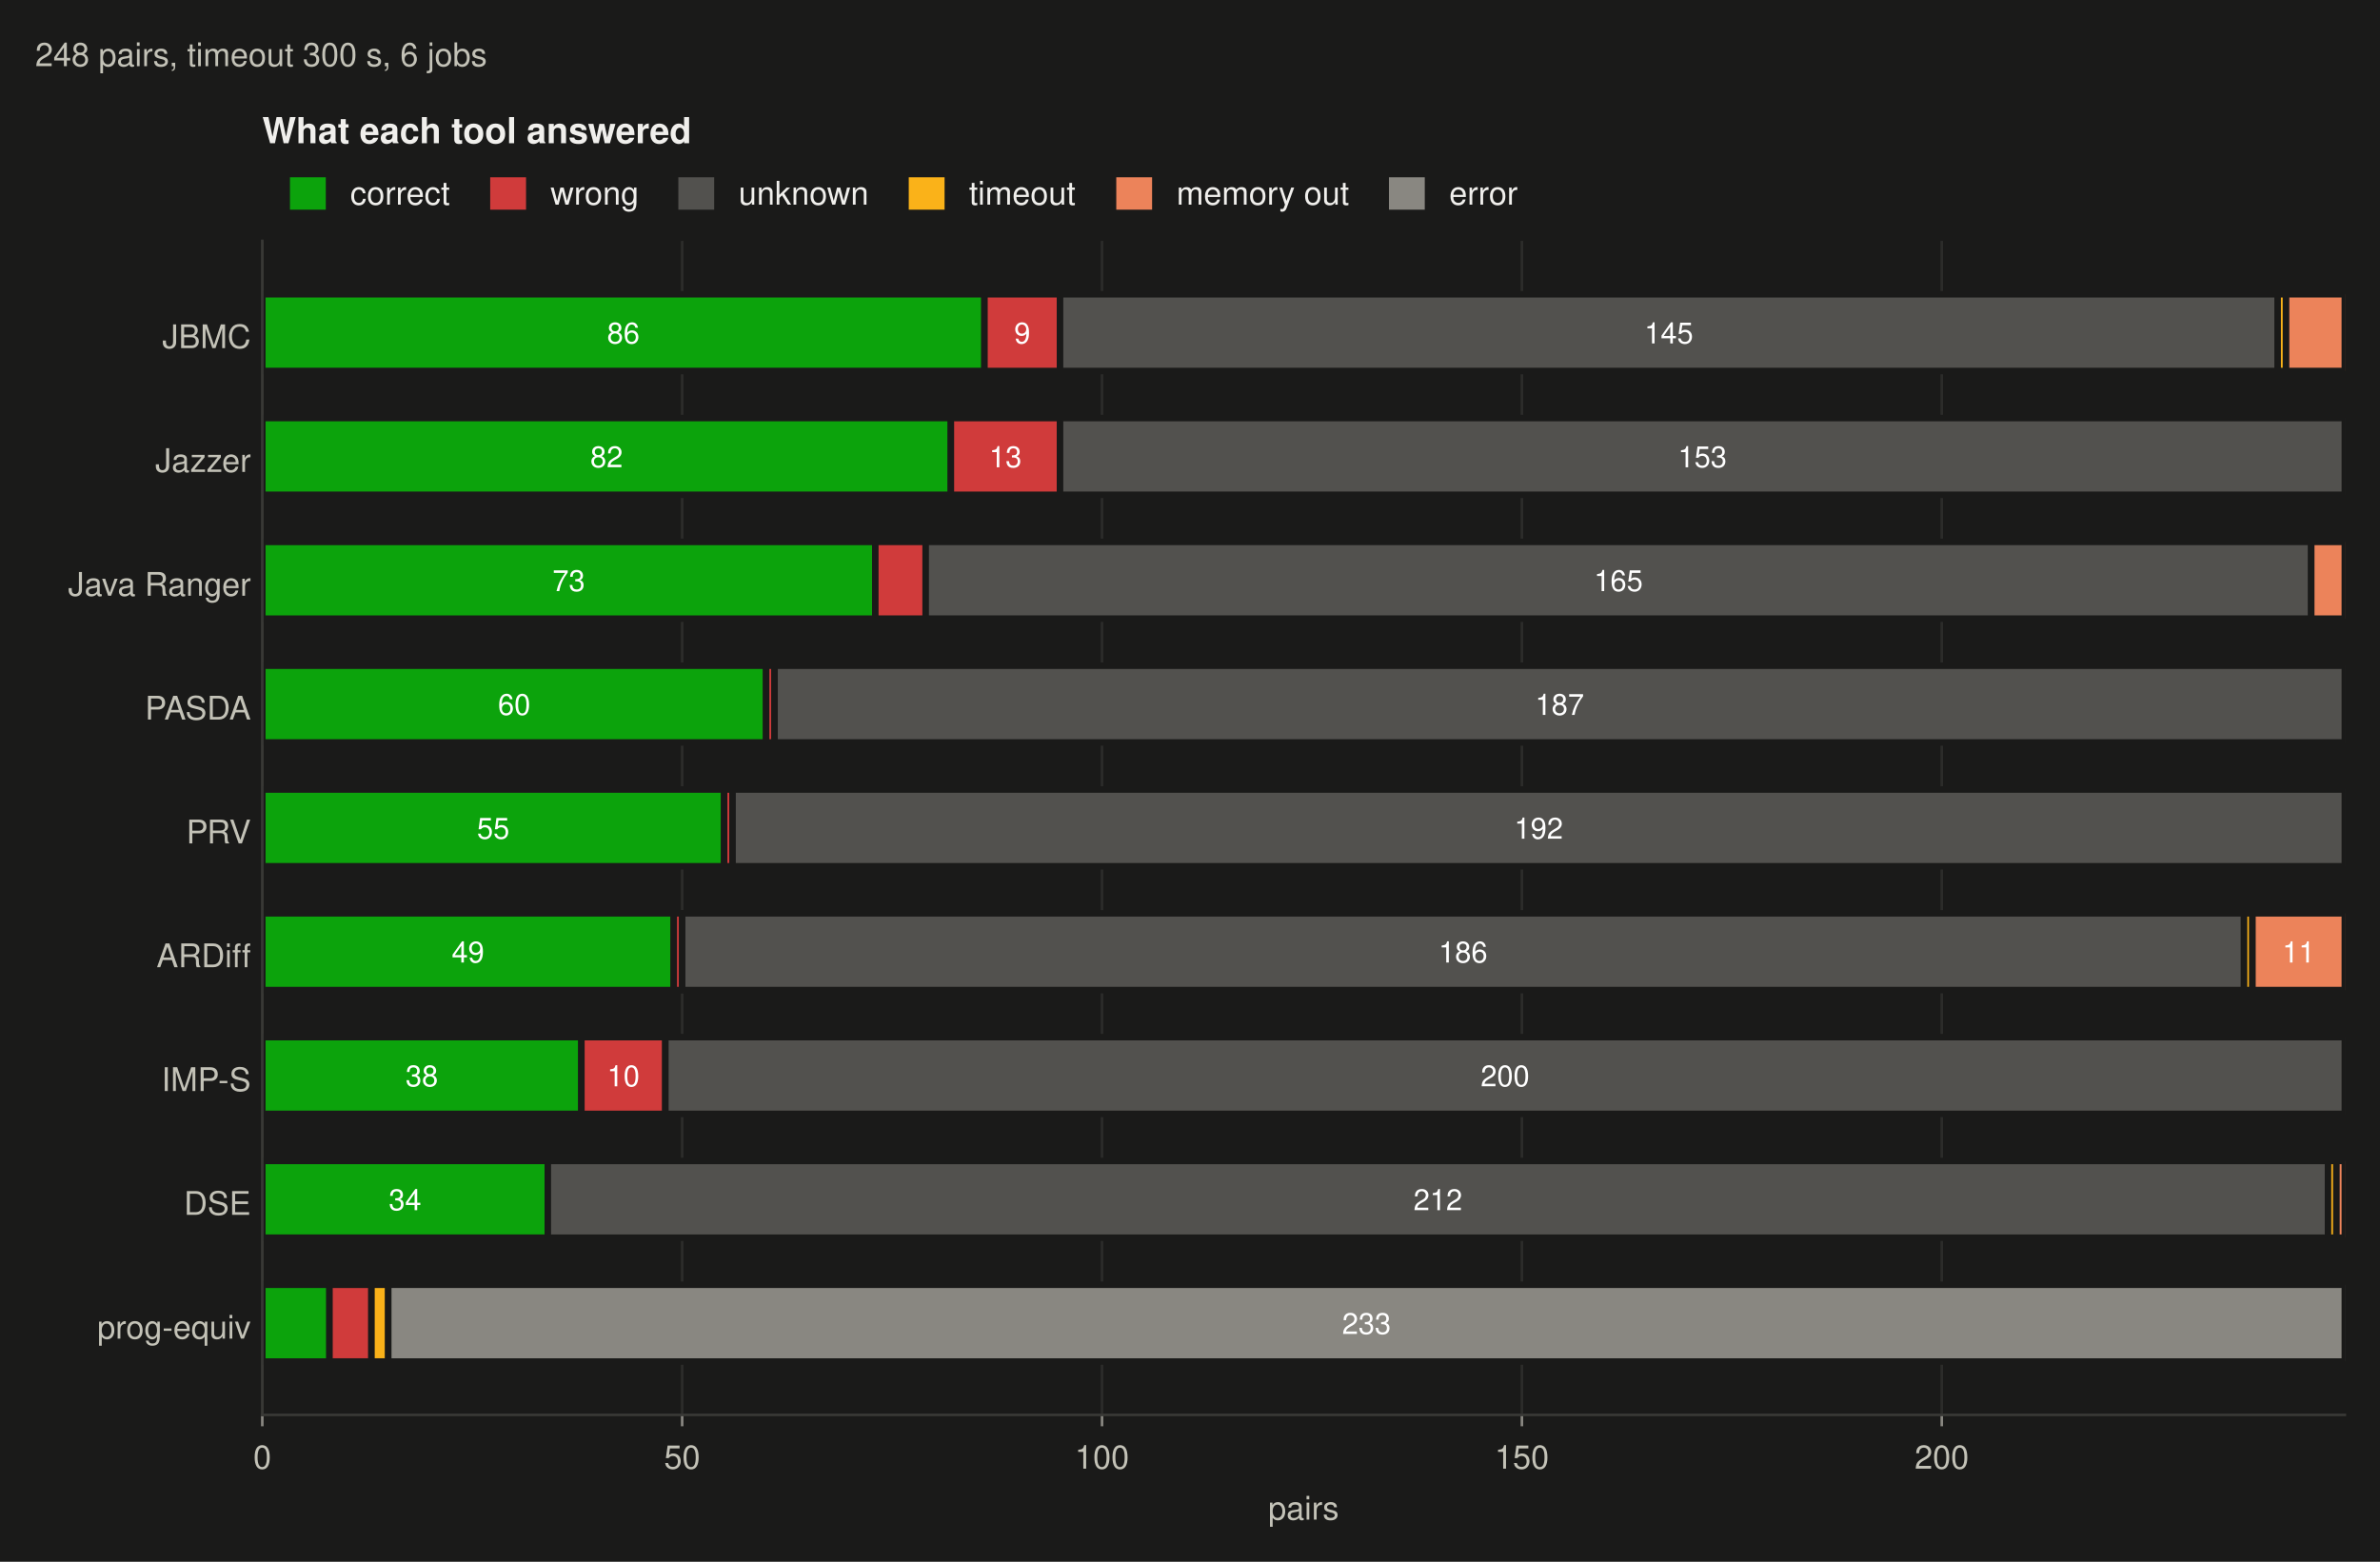
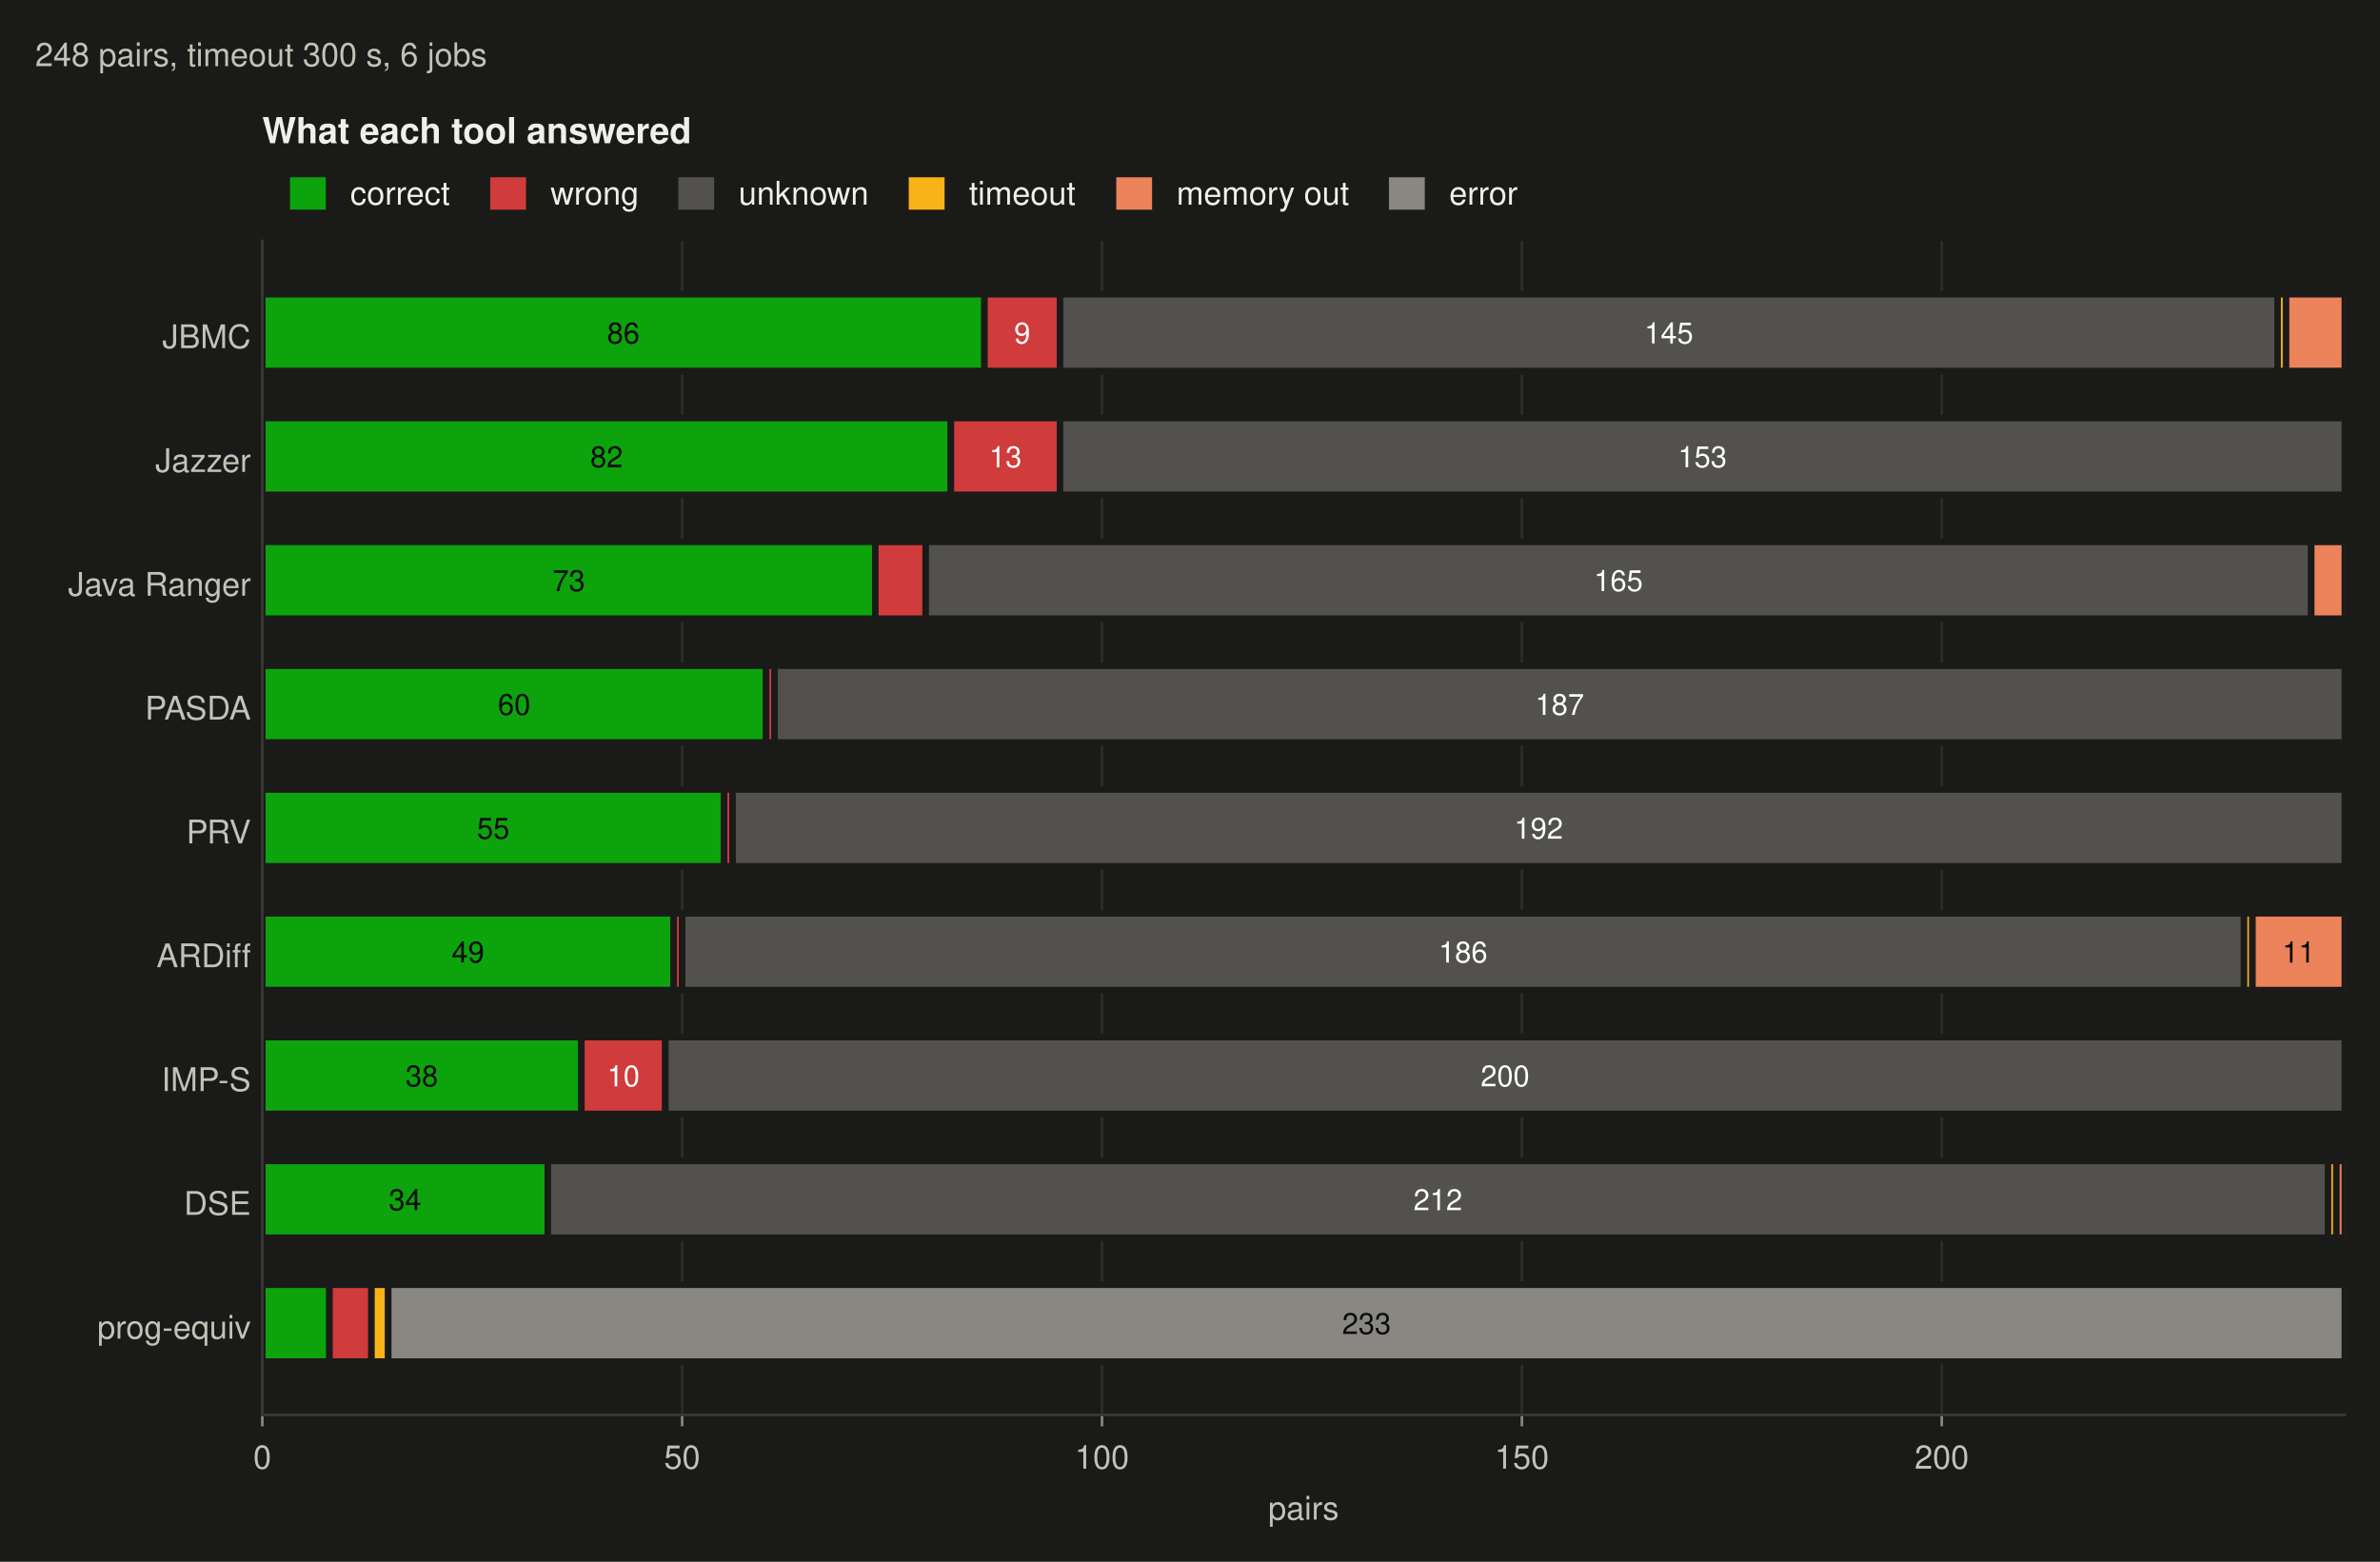
<svg xmlns="http://www.w3.org/2000/svg" xmlns:xlink="http://www.w3.org/1999/xlink" width="730.8pt" height="479.62pt" viewBox="0 0 730.8 479.62" version="1.1">
  <defs>
    <style type="text/css">*{stroke-linejoin: round; stroke-linecap: butt}</style>
  </defs>
  <g id="figure_1">
    <g id="patch_1">
      <path d="M 0 479.62  L 730.8 479.62  L 730.8 0  L 0 0  z " style="fill: #1a1a19" />
    </g>
    <g id="axes_1">
      <g id="patch_2">
        <path d="M 80.54 434.52  L 720 434.52  L 720 73.975  L 80.54 73.975  z " style="fill: #1a1a19" />
      </g>
      <g id="matplotlib.axis_1">
        <g id="xtick_1">
          <g id="line2d_1">
-             <path d="M 80.54 434.52  L 80.54 73.975  " clip-path="url(#p228599ec32)" style="fill: none; stroke: #2c2c2a; stroke-width: 0.8; stroke-linecap: square" />
+             <path d="M 80.54 434.52  L 80.54 73.975  " clip-path="url(#p12fac4b65a)" style="fill: none; stroke: #2c2c2a; stroke-width: 0.8; stroke-linecap: square" />
          </g>
          <g id="line2d_2">
            <defs>
-               <path id="m222c04e8e9" d="M 0 0  L 0 3.5  " style="stroke: #898781; stroke-width: 0.8" />
+               <path id="m2edd30a00a" d="M 0 0  L 0 3.5  " style="stroke: #898781; stroke-width: 0.8" />
            </defs>
            <g>
-               <use xlink:href="#m222c04e8e9" x="80.54" y="434.52" style="fill: #898781; stroke: #898781; stroke-width: 0.8" />
+               <use xlink:href="#m2edd30a00a" x="80.54" y="434.52" style="fill: #898781; stroke: #898781; stroke-width: 0.8" />
            </g>
          </g>
          <g id="text_1">
            <text style="font-size: 10px; font-family: 'Helvetica Neue', 'Helvetica', 'Arial', 'DejaVu Sans'; text-anchor: middle; fill: #c3c2b7" x="80.54" y="451.04" transform="rotate(-0 80.54 451.04)">0</text>
          </g>
        </g>
        <g id="xtick_2">
          <g id="line2d_3">
-             <path d="M 209.463 434.52  L 209.463 73.975  " clip-path="url(#p228599ec32)" style="fill: none; stroke: #2c2c2a; stroke-width: 0.8; stroke-linecap: square" />
+             <path d="M 209.463 434.52  L 209.463 73.975  " clip-path="url(#p12fac4b65a)" style="fill: none; stroke: #2c2c2a; stroke-width: 0.8; stroke-linecap: square" />
          </g>
          <g id="line2d_4">
            <g>
-               <use xlink:href="#m222c04e8e9" x="209.463" y="434.52" style="fill: #898781; stroke: #898781; stroke-width: 0.8" />
+               <use xlink:href="#m2edd30a00a" x="209.463" y="434.52" style="fill: #898781; stroke: #898781; stroke-width: 0.8" />
            </g>
          </g>
          <g id="text_2">
            <text style="font-size: 10px; font-family: 'Helvetica Neue', 'Helvetica', 'Arial', 'DejaVu Sans'; text-anchor: middle; fill: #c3c2b7" x="209.463" y="451.04" transform="rotate(-0 209.4634 451.04)">50</text>
          </g>
        </g>
        <g id="xtick_3">
          <g id="line2d_5">
-             <path d="M 338.387 434.52  L 338.387 73.975  " clip-path="url(#p228599ec32)" style="fill: none; stroke: #2c2c2a; stroke-width: 0.8; stroke-linecap: square" />
+             <path d="M 338.387 434.52  L 338.387 73.975  " clip-path="url(#p12fac4b65a)" style="fill: none; stroke: #2c2c2a; stroke-width: 0.8; stroke-linecap: square" />
          </g>
          <g id="line2d_6">
            <g>
-               <use xlink:href="#m222c04e8e9" x="338.387" y="434.52" style="fill: #898781; stroke: #898781; stroke-width: 0.8" />
+               <use xlink:href="#m2edd30a00a" x="338.387" y="434.52" style="fill: #898781; stroke: #898781; stroke-width: 0.8" />
            </g>
          </g>
          <g id="text_3">
            <text style="font-size: 10px; font-family: 'Helvetica Neue', 'Helvetica', 'Arial', 'DejaVu Sans'; text-anchor: middle; fill: #c3c2b7" x="338.387" y="451.04" transform="rotate(-0 338.3868 451.04)">100</text>
          </g>
        </g>
        <g id="xtick_4">
          <g id="line2d_7">
-             <path d="M 467.31 434.52  L 467.31 73.975  " clip-path="url(#p228599ec32)" style="fill: none; stroke: #2c2c2a; stroke-width: 0.8; stroke-linecap: square" />
+             <path d="M 467.31 434.52  L 467.31 73.975  " clip-path="url(#p12fac4b65a)" style="fill: none; stroke: #2c2c2a; stroke-width: 0.8; stroke-linecap: square" />
          </g>
          <g id="line2d_8">
            <g>
-               <use xlink:href="#m222c04e8e9" x="467.31" y="434.52" style="fill: #898781; stroke: #898781; stroke-width: 0.8" />
+               <use xlink:href="#m2edd30a00a" x="467.31" y="434.52" style="fill: #898781; stroke: #898781; stroke-width: 0.8" />
            </g>
          </g>
          <g id="text_4">
            <text style="font-size: 10px; font-family: 'Helvetica Neue', 'Helvetica', 'Arial', 'DejaVu Sans'; text-anchor: middle; fill: #c3c2b7" x="467.31" y="451.04" transform="rotate(-0 467.3102 451.04)">150</text>
          </g>
        </g>
        <g id="xtick_5">
          <g id="line2d_9">
-             <path d="M 596.234 434.52  L 596.234 73.975  " clip-path="url(#p228599ec32)" style="fill: none; stroke: #2c2c2a; stroke-width: 0.8; stroke-linecap: square" />
+             <path d="M 596.234 434.52  L 596.234 73.975  " clip-path="url(#p12fac4b65a)" style="fill: none; stroke: #2c2c2a; stroke-width: 0.8; stroke-linecap: square" />
          </g>
          <g id="line2d_10">
            <g>
-               <use xlink:href="#m222c04e8e9" x="596.234" y="434.52" style="fill: #898781; stroke: #898781; stroke-width: 0.8" />
+               <use xlink:href="#m2edd30a00a" x="596.234" y="434.52" style="fill: #898781; stroke: #898781; stroke-width: 0.8" />
            </g>
          </g>
          <g id="text_5">
            <text style="font-size: 10px; font-family: 'Helvetica Neue', 'Helvetica', 'Arial', 'DejaVu Sans'; text-anchor: middle; fill: #c3c2b7" x="596.234" y="451.04" transform="rotate(-0 596.2335 451.04)">200</text>
          </g>
        </g>
        <g id="text_6">
          <text style="font-size: 10px; font-family: 'Helvetica Neue', 'Helvetica', 'Arial', 'DejaVu Sans'; text-anchor: middle; fill: #c3c2b7" x="400.27" y="466.69" transform="rotate(-0 400.27 466.69)">pairs</text>
        </g>
      </g>
      <g id="matplotlib.axis_2">
        <g id="ytick_1">
          <g id="line2d_11" />
          <g id="text_7">
            <text style="font-size: 10px; font-family: 'Helvetica Neue', 'Helvetica', 'Arial', 'DejaVu Sans'; text-anchor: end; fill: #c3c2b7" x="77.04" y="411.104" transform="rotate(-0 77.04 411.1041)">prog-equiv</text>
          </g>
        </g>
        <g id="ytick_2">
          <g id="line2d_12" />
          <g id="text_8">
            <text style="font-size: 10px; font-family: 'Helvetica Neue', 'Helvetica', 'Arial', 'DejaVu Sans'; text-anchor: end; fill: #c3c2b7" x="77.04" y="373.08" transform="rotate(-0 77.04 373.08)">DSE</text>
          </g>
        </g>
        <g id="ytick_3">
          <g id="line2d_13" />
          <g id="text_9">
            <text style="font-size: 10px; font-family: 'Helvetica Neue', 'Helvetica', 'Arial', 'DejaVu Sans'; text-anchor: end; fill: #c3c2b7" x="77.04" y="335.056" transform="rotate(-0 77.04 335.0558)">IMP-S</text>
          </g>
        </g>
        <g id="ytick_4">
          <g id="line2d_14" />
          <g id="text_10">
            <text style="font-size: 10px; font-family: 'Helvetica Neue', 'Helvetica', 'Arial', 'DejaVu Sans'; text-anchor: end; fill: #c3c2b7" x="77.04" y="297.032" transform="rotate(-0 77.04 297.0317)">ARDiff</text>
          </g>
        </g>
        <g id="ytick_5">
          <g id="line2d_15" />
          <g id="text_11">
            <text style="font-size: 10px; font-family: 'Helvetica Neue', 'Helvetica', 'Arial', 'DejaVu Sans'; text-anchor: end; fill: #c3c2b7" x="77.04" y="259.007" transform="rotate(-0 77.04 259.0075)">PRV</text>
          </g>
        </g>
        <g id="ytick_6">
          <g id="line2d_16" />
          <g id="text_12">
            <text style="font-size: 10px; font-family: 'Helvetica Neue', 'Helvetica', 'Arial', 'DejaVu Sans'; text-anchor: end; fill: #c3c2b7" x="77.04" y="220.983" transform="rotate(-0 77.04 220.9833)">PASDA</text>
          </g>
        </g>
        <g id="ytick_7">
          <g id="line2d_17" />
          <g id="text_13">
            <text style="font-size: 10px; font-family: 'Helvetica Neue', 'Helvetica', 'Arial', 'DejaVu Sans'; text-anchor: end; fill: #c3c2b7" x="77.04" y="182.959" transform="rotate(-0 77.04 182.9592)">Java Ranger</text>
          </g>
        </g>
        <g id="ytick_8">
          <g id="line2d_18" />
          <g id="text_14">
            <text style="font-size: 10px; font-family: 'Helvetica Neue', 'Helvetica', 'Arial', 'DejaVu Sans'; text-anchor: end; fill: #c3c2b7" x="77.04" y="144.935" transform="rotate(-0 77.04 144.935)">Jazzer</text>
          </g>
        </g>
        <g id="ytick_9">
          <g id="line2d_19" />
          <g id="text_15">
            <text style="font-size: 10px; font-family: 'Helvetica Neue', 'Helvetica', 'Arial', 'DejaVu Sans'; text-anchor: end; fill: #c3c2b7" x="77.04" y="106.911" transform="rotate(-0 77.04 106.9109)">JBMC</text>
          </g>
        </g>
      </g>
      <g id="patch_3">
-         <path d="M 80.54 418.132  L 101.168 418.132  L 101.168 394.557  L 80.54 394.557  z " clip-path="url(#p228599ec32)" style="fill: #0ca30c; stroke: #1a1a19; stroke-width: 2; stroke-linejoin: miter" />
+         <path d="M 80.54 418.132  L 101.168 418.132  L 101.168 394.557  L 80.54 394.557  z " clip-path="url(#p12fac4b65a)" style="fill: #0ca30c; stroke: #1a1a19; stroke-width: 2; stroke-linejoin: miter" />
      </g>
      <g id="patch_4">
-         <path d="M 101.168 418.132  L 114.06 418.132  L 114.06 394.557  L 101.168 394.557  z " clip-path="url(#p228599ec32)" style="fill: #d03b3b; stroke: #1a1a19; stroke-width: 2; stroke-linejoin: miter" />
+         <path d="M 101.168 418.132  L 114.06 418.132  L 114.06 394.557  L 101.168 394.557  z " clip-path="url(#p12fac4b65a)" style="fill: #d03b3b; stroke: #1a1a19; stroke-width: 2; stroke-linejoin: miter" />
      </g>
      <g id="patch_5">
-         <path d="M 114.06 418.132  L 119.217 418.132  L 119.217 394.557  L 114.06 394.557  z " clip-path="url(#p228599ec32)" style="fill: #fab219; stroke: #1a1a19; stroke-width: 2; stroke-linejoin: miter" />
+         <path d="M 114.06 418.132  L 119.217 418.132  L 119.217 394.557  L 114.06 394.557  z " clip-path="url(#p12fac4b65a)" style="fill: #fab219; stroke: #1a1a19; stroke-width: 2; stroke-linejoin: miter" />
      </g>
      <g id="patch_6">
-         <path d="M 119.217 418.132  L 720 418.132  L 720 394.557  L 119.217 394.557  z " clip-path="url(#p228599ec32)" style="fill: #898781; stroke: #1a1a19; stroke-width: 2; stroke-linejoin: miter" />
+         <path d="M 119.217 418.132  L 720 418.132  L 720 394.557  L 119.217 394.557  z " clip-path="url(#p12fac4b65a)" style="fill: #898781; stroke: #1a1a19; stroke-width: 2; stroke-linejoin: miter" />
      </g>
      <g id="patch_7">
-         <path d="M 80.54 380.107  L 168.208 380.107  L 168.208 356.532  L 80.54 356.532  z " clip-path="url(#p228599ec32)" style="fill: #0ca30c; stroke: #1a1a19; stroke-width: 2; stroke-linejoin: miter" />
+         <path d="M 80.54 380.107  L 168.208 380.107  L 168.208 356.532  L 80.54 356.532  z " clip-path="url(#p12fac4b65a)" style="fill: #0ca30c; stroke: #1a1a19; stroke-width: 2; stroke-linejoin: miter" />
      </g>
      <g id="patch_8">
-         <path d="M 168.208 380.107  L 714.843 380.107  L 714.843 356.532  L 168.208 356.532  z " clip-path="url(#p228599ec32)" style="fill: #52514e; stroke: #1a1a19; stroke-width: 2; stroke-linejoin: miter" />
+         <path d="M 168.208 380.107  L 714.843 380.107  L 714.843 356.532  L 168.208 356.532  z " clip-path="url(#p12fac4b65a)" style="fill: #52514e; stroke: #1a1a19; stroke-width: 2; stroke-linejoin: miter" />
      </g>
      <g id="patch_9">
-         <path d="M 714.843 380.107  L 717.422 380.107  L 717.422 356.532  L 714.843 356.532  z " clip-path="url(#p228599ec32)" style="fill: #fab219; stroke: #1a1a19; stroke-width: 2; stroke-linejoin: miter" />
+         <path d="M 714.843 380.107  L 717.422 380.107  L 717.422 356.532  L 714.843 356.532  z " clip-path="url(#p12fac4b65a)" style="fill: #fab219; stroke: #1a1a19; stroke-width: 2; stroke-linejoin: miter" />
      </g>
      <g id="patch_10">
-         <path d="M 717.422 380.107  L 720 380.107  L 720 356.532  L 717.422 356.532  z " clip-path="url(#p228599ec32)" style="fill: #ec835a; stroke: #1a1a19; stroke-width: 2; stroke-linejoin: miter" />
+         <path d="M 717.422 380.107  L 720 380.107  L 720 356.532  L 717.422 356.532  z " clip-path="url(#p12fac4b65a)" style="fill: #ec835a; stroke: #1a1a19; stroke-width: 2; stroke-linejoin: miter" />
      </g>
      <g id="patch_11">
-         <path d="M 80.54 342.083  L 178.522 342.083  L 178.522 318.508  L 80.54 318.508  z " clip-path="url(#p228599ec32)" style="fill: #0ca30c; stroke: #1a1a19; stroke-width: 2; stroke-linejoin: miter" />
+         <path d="M 80.54 342.083  L 178.522 342.083  L 178.522 318.508  L 80.54 318.508  z " clip-path="url(#p12fac4b65a)" style="fill: #0ca30c; stroke: #1a1a19; stroke-width: 2; stroke-linejoin: miter" />
      </g>
      <g id="patch_12">
-         <path d="M 178.522 342.083  L 204.306 342.083  L 204.306 318.508  L 178.522 318.508  z " clip-path="url(#p228599ec32)" style="fill: #d03b3b; stroke: #1a1a19; stroke-width: 2; stroke-linejoin: miter" />
+         <path d="M 178.522 342.083  L 204.306 342.083  L 204.306 318.508  L 178.522 318.508  z " clip-path="url(#p12fac4b65a)" style="fill: #d03b3b; stroke: #1a1a19; stroke-width: 2; stroke-linejoin: miter" />
      </g>
      <g id="patch_13">
-         <path d="M 204.306 342.083  L 720 342.083  L 720 318.508  L 204.306 318.508  z " clip-path="url(#p228599ec32)" style="fill: #52514e; stroke: #1a1a19; stroke-width: 2; stroke-linejoin: miter" />
+         <path d="M 204.306 342.083  L 720 342.083  L 720 318.508  L 204.306 318.508  z " clip-path="url(#p12fac4b65a)" style="fill: #52514e; stroke: #1a1a19; stroke-width: 2; stroke-linejoin: miter" />
      </g>
      <g id="patch_14">
-         <path d="M 80.54 304.059  L 206.885 304.059  L 206.885 280.484  L 80.54 280.484  z " clip-path="url(#p228599ec32)" style="fill: #0ca30c; stroke: #1a1a19; stroke-width: 2; stroke-linejoin: miter" />
+         <path d="M 80.54 304.059  L 206.885 304.059  L 206.885 280.484  L 80.54 280.484  z " clip-path="url(#p12fac4b65a)" style="fill: #0ca30c; stroke: #1a1a19; stroke-width: 2; stroke-linejoin: miter" />
      </g>
      <g id="patch_15">
-         <path d="M 206.885 304.059  L 209.463 304.059  L 209.463 280.484  L 206.885 280.484  z " clip-path="url(#p228599ec32)" style="fill: #d03b3b; stroke: #1a1a19; stroke-width: 2; stroke-linejoin: miter" />
+         <path d="M 206.885 304.059  L 209.463 304.059  L 209.463 280.484  L 206.885 280.484  z " clip-path="url(#p12fac4b65a)" style="fill: #d03b3b; stroke: #1a1a19; stroke-width: 2; stroke-linejoin: miter" />
      </g>
      <g id="patch_16">
-         <path d="M 209.463 304.059  L 689.058 304.059  L 689.058 280.484  L 209.463 280.484  z " clip-path="url(#p228599ec32)" style="fill: #52514e; stroke: #1a1a19; stroke-width: 2; stroke-linejoin: miter" />
+         <path d="M 209.463 304.059  L 689.058 304.059  L 689.058 280.484  L 209.463 280.484  z " clip-path="url(#p12fac4b65a)" style="fill: #52514e; stroke: #1a1a19; stroke-width: 2; stroke-linejoin: miter" />
      </g>
      <g id="patch_17">
-         <path d="M 689.058 304.059  L 691.637 304.059  L 691.637 280.484  L 689.058 280.484  z " clip-path="url(#p228599ec32)" style="fill: #fab219; stroke: #1a1a19; stroke-width: 2; stroke-linejoin: miter" />
+         <path d="M 689.058 304.059  L 691.637 304.059  L 691.637 280.484  L 689.058 280.484  z " clip-path="url(#p12fac4b65a)" style="fill: #fab219; stroke: #1a1a19; stroke-width: 2; stroke-linejoin: miter" />
      </g>
      <g id="patch_18">
-         <path d="M 691.637 304.059  L 720 304.059  L 720 280.484  L 691.637 280.484  z " clip-path="url(#p228599ec32)" style="fill: #ec835a; stroke: #1a1a19; stroke-width: 2; stroke-linejoin: miter" />
+         <path d="M 691.637 304.059  L 720 304.059  L 720 280.484  L 691.637 280.484  z " clip-path="url(#p12fac4b65a)" style="fill: #ec835a; stroke: #1a1a19; stroke-width: 2; stroke-linejoin: miter" />
      </g>
      <g id="patch_19">
-         <path d="M 80.54 266.035  L 222.356 266.035  L 222.356 242.46  L 80.54 242.46  z " clip-path="url(#p228599ec32)" style="fill: #0ca30c; stroke: #1a1a19; stroke-width: 2; stroke-linejoin: miter" />
+         <path d="M 80.54 266.035  L 222.356 266.035  L 222.356 242.46  L 80.54 242.46  z " clip-path="url(#p12fac4b65a)" style="fill: #0ca30c; stroke: #1a1a19; stroke-width: 2; stroke-linejoin: miter" />
      </g>
      <g id="patch_20">
-         <path d="M 222.356 266.035  L 224.934 266.035  L 224.934 242.46  L 222.356 242.46  z " clip-path="url(#p228599ec32)" style="fill: #d03b3b; stroke: #1a1a19; stroke-width: 2; stroke-linejoin: miter" />
+         <path d="M 222.356 266.035  L 224.934 266.035  L 224.934 242.46  L 222.356 242.46  z " clip-path="url(#p12fac4b65a)" style="fill: #d03b3b; stroke: #1a1a19; stroke-width: 2; stroke-linejoin: miter" />
      </g>
      <g id="patch_21">
-         <path d="M 224.934 266.035  L 720 266.035  L 720 242.46  L 224.934 242.46  z " clip-path="url(#p228599ec32)" style="fill: #52514e; stroke: #1a1a19; stroke-width: 2; stroke-linejoin: miter" />
+         <path d="M 224.934 266.035  L 720 266.035  L 720 242.46  L 224.934 242.46  z " clip-path="url(#p12fac4b65a)" style="fill: #52514e; stroke: #1a1a19; stroke-width: 2; stroke-linejoin: miter" />
      </g>
      <g id="patch_22">
-         <path d="M 80.54 228.011  L 235.248 228.011  L 235.248 204.436  L 80.54 204.436  z " clip-path="url(#p228599ec32)" style="fill: #0ca30c; stroke: #1a1a19; stroke-width: 2; stroke-linejoin: miter" />
+         <path d="M 80.54 228.011  L 235.248 228.011  L 235.248 204.436  L 80.54 204.436  z " clip-path="url(#p12fac4b65a)" style="fill: #0ca30c; stroke: #1a1a19; stroke-width: 2; stroke-linejoin: miter" />
      </g>
      <g id="patch_23">
-         <path d="M 235.248 228.011  L 237.827 228.011  L 237.827 204.436  L 235.248 204.436  z " clip-path="url(#p228599ec32)" style="fill: #d03b3b; stroke: #1a1a19; stroke-width: 2; stroke-linejoin: miter" />
+         <path d="M 235.248 228.011  L 237.827 228.011  L 237.827 204.436  L 235.248 204.436  z " clip-path="url(#p12fac4b65a)" style="fill: #d03b3b; stroke: #1a1a19; stroke-width: 2; stroke-linejoin: miter" />
      </g>
      <g id="patch_24">
-         <path d="M 237.827 228.011  L 720 228.011  L 720 204.436  L 237.827 204.436  z " clip-path="url(#p228599ec32)" style="fill: #52514e; stroke: #1a1a19; stroke-width: 2; stroke-linejoin: miter" />
+         <path d="M 237.827 228.011  L 720 228.011  L 720 204.436  L 237.827 204.436  z " clip-path="url(#p12fac4b65a)" style="fill: #52514e; stroke: #1a1a19; stroke-width: 2; stroke-linejoin: miter" />
      </g>
      <g id="patch_25">
-         <path d="M 80.54 189.987  L 268.768 189.987  L 268.768 166.412  L 80.54 166.412  z " clip-path="url(#p228599ec32)" style="fill: #0ca30c; stroke: #1a1a19; stroke-width: 2; stroke-linejoin: miter" />
+         <path d="M 80.54 189.987  L 268.768 189.987  L 268.768 166.412  L 80.54 166.412  z " clip-path="url(#p12fac4b65a)" style="fill: #0ca30c; stroke: #1a1a19; stroke-width: 2; stroke-linejoin: miter" />
      </g>
      <g id="patch_26">
-         <path d="M 268.768 189.987  L 284.239 189.987  L 284.239 166.412  L 268.768 166.412  z " clip-path="url(#p228599ec32)" style="fill: #d03b3b; stroke: #1a1a19; stroke-width: 2; stroke-linejoin: miter" />
+         <path d="M 268.768 189.987  L 284.239 189.987  L 284.239 166.412  L 268.768 166.412  z " clip-path="url(#p12fac4b65a)" style="fill: #d03b3b; stroke: #1a1a19; stroke-width: 2; stroke-linejoin: miter" />
      </g>
      <g id="patch_27">
-         <path d="M 284.239 189.987  L 709.686 189.987  L 709.686 166.412  L 284.239 166.412  z " clip-path="url(#p228599ec32)" style="fill: #52514e; stroke: #1a1a19; stroke-width: 2; stroke-linejoin: miter" />
+         <path d="M 284.239 189.987  L 709.686 189.987  L 709.686 166.412  L 284.239 166.412  z " clip-path="url(#p12fac4b65a)" style="fill: #52514e; stroke: #1a1a19; stroke-width: 2; stroke-linejoin: miter" />
      </g>
      <g id="patch_28">
-         <path d="M 709.686 189.987  L 720 189.987  L 720 166.412  L 709.686 166.412  z " clip-path="url(#p228599ec32)" style="fill: #ec835a; stroke: #1a1a19; stroke-width: 2; stroke-linejoin: miter" />
+         <path d="M 709.686 189.987  L 720 189.987  L 720 166.412  L 709.686 166.412  z " clip-path="url(#p12fac4b65a)" style="fill: #ec835a; stroke: #1a1a19; stroke-width: 2; stroke-linejoin: miter" />
      </g>
      <g id="patch_29">
-         <path d="M 80.54 151.963  L 291.974 151.963  L 291.974 128.388  L 80.54 128.388  z " clip-path="url(#p228599ec32)" style="fill: #0ca30c; stroke: #1a1a19; stroke-width: 2; stroke-linejoin: miter" />
+         <path d="M 80.54 151.963  L 291.974 151.963  L 291.974 128.388  L 80.54 128.388  z " clip-path="url(#p12fac4b65a)" style="fill: #0ca30c; stroke: #1a1a19; stroke-width: 2; stroke-linejoin: miter" />
      </g>
      <g id="patch_30">
-         <path d="M 291.974 151.963  L 325.494 151.963  L 325.494 128.388  L 291.974 128.388  z " clip-path="url(#p228599ec32)" style="fill: #d03b3b; stroke: #1a1a19; stroke-width: 2; stroke-linejoin: miter" />
+         <path d="M 291.974 151.963  L 325.494 151.963  L 325.494 128.388  L 291.974 128.388  z " clip-path="url(#p12fac4b65a)" style="fill: #d03b3b; stroke: #1a1a19; stroke-width: 2; stroke-linejoin: miter" />
      </g>
      <g id="patch_31">
-         <path d="M 325.494 151.963  L 720 151.963  L 720 128.388  L 325.494 128.388  z " clip-path="url(#p228599ec32)" style="fill: #52514e; stroke: #1a1a19; stroke-width: 2; stroke-linejoin: miter" />
+         <path d="M 325.494 151.963  L 720 151.963  L 720 128.388  L 325.494 128.388  z " clip-path="url(#p12fac4b65a)" style="fill: #52514e; stroke: #1a1a19; stroke-width: 2; stroke-linejoin: miter" />
      </g>
      <g id="patch_32">
-         <path d="M 80.54 113.938  L 302.288 113.938  L 302.288 90.363  L 80.54 90.363  z " clip-path="url(#p228599ec32)" style="fill: #0ca30c; stroke: #1a1a19; stroke-width: 2; stroke-linejoin: miter" />
+         <path d="M 80.54 113.938  L 302.288 113.938  L 302.288 90.363  L 80.54 90.363  z " clip-path="url(#p12fac4b65a)" style="fill: #0ca30c; stroke: #1a1a19; stroke-width: 2; stroke-linejoin: miter" />
      </g>
      <g id="patch_33">
-         <path d="M 302.288 113.938  L 325.494 113.938  L 325.494 90.363  L 302.288 90.363  z " clip-path="url(#p228599ec32)" style="fill: #d03b3b; stroke: #1a1a19; stroke-width: 2; stroke-linejoin: miter" />
+         <path d="M 302.288 113.938  L 325.494 113.938  L 325.494 90.363  L 302.288 90.363  z " clip-path="url(#p12fac4b65a)" style="fill: #d03b3b; stroke: #1a1a19; stroke-width: 2; stroke-linejoin: miter" />
      </g>
      <g id="patch_34">
-         <path d="M 325.494 113.938  L 699.372 113.938  L 699.372 90.363  L 325.494 90.363  z " clip-path="url(#p228599ec32)" style="fill: #52514e; stroke: #1a1a19; stroke-width: 2; stroke-linejoin: miter" />
+         <path d="M 325.494 113.938  L 699.372 113.938  L 699.372 90.363  L 325.494 90.363  z " clip-path="url(#p12fac4b65a)" style="fill: #52514e; stroke: #1a1a19; stroke-width: 2; stroke-linejoin: miter" />
      </g>
      <g id="patch_35">
-         <path d="M 699.372 113.938  L 701.951 113.938  L 701.951 90.363  L 699.372 90.363  z " clip-path="url(#p228599ec32)" style="fill: #fab219; stroke: #1a1a19; stroke-width: 2; stroke-linejoin: miter" />
+         <path d="M 699.372 113.938  L 701.951 113.938  L 701.951 90.363  L 699.372 90.363  z " clip-path="url(#p12fac4b65a)" style="fill: #fab219; stroke: #1a1a19; stroke-width: 2; stroke-linejoin: miter" />
      </g>
      <g id="patch_36">
-         <path d="M 701.951 113.938  L 720 113.938  L 720 90.363  L 701.951 90.363  z " clip-path="url(#p228599ec32)" style="fill: #ec835a; stroke: #1a1a19; stroke-width: 2; stroke-linejoin: miter" />
+         <path d="M 701.951 113.938  L 720 113.938  L 720 90.363  L 701.951 90.363  z " clip-path="url(#p12fac4b65a)" style="fill: #ec835a; stroke: #1a1a19; stroke-width: 2; stroke-linejoin: miter" />
      </g>
      <g id="patch_37">
        <path d="M 80.54 434.52  L 80.54 73.975  " style="fill: none; stroke: #383835; stroke-width: 0.8; stroke-linejoin: miter; stroke-linecap: square" />
      </g>
      <g id="patch_38">
        <path d="M 80.54 434.52  L 720 434.52  " style="fill: none; stroke: #383835; stroke-width: 0.8; stroke-linejoin: miter; stroke-linecap: square" />
      </g>
      <g id="text_16">
-         <text style="font-size: 9px; font-family: 'Helvetica Neue', 'Helvetica', 'Arial', 'DejaVu Sans'; text-anchor: middle; fill: #ffffff" x="419.609" y="409.67" transform="rotate(-0 419.6085 409.6696)">233</text>
+         <text style="font-size: 9px; font-family: 'Helvetica Neue', 'Helvetica', 'Arial', 'DejaVu Sans'; text-anchor: middle; fill: #0b0b0b" x="419.609" y="409.67" transform="rotate(-0 419.6085 409.6696)">233</text>
      </g>
      <g id="text_17">
-         <text style="font-size: 9px; font-family: 'Helvetica Neue', 'Helvetica', 'Arial', 'DejaVu Sans'; text-anchor: middle; fill: #ffffff" x="124.374" y="371.645" transform="rotate(-0 124.374 371.6455)">34</text>
+         <text style="font-size: 9px; font-family: 'Helvetica Neue', 'Helvetica', 'Arial', 'DejaVu Sans'; text-anchor: middle; fill: #0b0b0b" x="124.374" y="371.645" transform="rotate(-0 124.374 371.6455)">34</text>
      </g>
      <g id="text_18">
        <text style="font-size: 9px; font-family: 'Helvetica Neue', 'Helvetica', 'Arial', 'DejaVu Sans'; text-anchor: middle; fill: #ffffff" x="441.525" y="371.645" transform="rotate(-0 441.5255 371.6455)">212</text>
      </g>
      <g id="text_19">
-         <text style="font-size: 9px; font-family: 'Helvetica Neue', 'Helvetica', 'Arial', 'DejaVu Sans'; text-anchor: middle; fill: #ffffff" x="129.531" y="333.621" transform="rotate(-0 129.5309 333.6213)">38</text>
+         <text style="font-size: 9px; font-family: 'Helvetica Neue', 'Helvetica', 'Arial', 'DejaVu Sans'; text-anchor: middle; fill: #0b0b0b" x="129.531" y="333.621" transform="rotate(-0 129.5309 333.6213)">38</text>
      </g>
      <g id="text_20">
        <text style="font-size: 9px; font-family: 'Helvetica Neue', 'Helvetica', 'Arial', 'DejaVu Sans'; text-anchor: middle; fill: #ffffff" x="191.414" y="333.621" transform="rotate(-0 191.4141 333.6213)">10</text>
      </g>
      <g id="text_21">
        <text style="font-size: 9px; font-family: 'Helvetica Neue', 'Helvetica', 'Arial', 'DejaVu Sans'; text-anchor: middle; fill: #ffffff" x="462.153" y="333.621" transform="rotate(-0 462.1532 333.6213)">200</text>
      </g>
      <g id="text_22">
-         <text style="font-size: 9px; font-family: 'Helvetica Neue', 'Helvetica', 'Arial', 'DejaVu Sans'; text-anchor: middle; fill: #ffffff" x="143.712" y="295.597" transform="rotate(-0 143.7125 295.5972)">49</text>
+         <text style="font-size: 9px; font-family: 'Helvetica Neue', 'Helvetica', 'Arial', 'DejaVu Sans'; text-anchor: middle; fill: #0b0b0b" x="143.712" y="295.597" transform="rotate(-0 143.7125 295.5972)">49</text>
      </g>
      <g id="text_23">
        <text style="font-size: 9px; font-family: 'Helvetica Neue', 'Helvetica', 'Arial', 'DejaVu Sans'; text-anchor: middle; fill: #ffffff" x="449.261" y="295.597" transform="rotate(-0 449.2609 295.5972)">186</text>
      </g>
      <g id="text_24">
-         <text style="font-size: 9px; font-family: 'Helvetica Neue', 'Helvetica', 'Arial', 'DejaVu Sans'; text-anchor: middle; fill: #ffffff" x="705.818" y="295.597" transform="rotate(-0 705.8184 295.5972)">11</text>
+         <text style="font-size: 9px; font-family: 'Helvetica Neue', 'Helvetica', 'Arial', 'DejaVu Sans'; text-anchor: middle; fill: #0b0b0b" x="705.818" y="295.597" transform="rotate(-0 705.8184 295.5972)">11</text>
      </g>
      <g id="text_25">
-         <text style="font-size: 9px; font-family: 'Helvetica Neue', 'Helvetica', 'Arial', 'DejaVu Sans'; text-anchor: middle; fill: #ffffff" x="151.448" y="257.573" transform="rotate(-0 151.4479 257.573)">55</text>
+         <text style="font-size: 9px; font-family: 'Helvetica Neue', 'Helvetica', 'Arial', 'DejaVu Sans'; text-anchor: middle; fill: #0b0b0b" x="151.448" y="257.573" transform="rotate(-0 151.4479 257.573)">55</text>
      </g>
      <g id="text_26">
        <text style="font-size: 9px; font-family: 'Helvetica Neue', 'Helvetica', 'Arial', 'DejaVu Sans'; text-anchor: middle; fill: #ffffff" x="472.467" y="257.573" transform="rotate(-0 472.4671 257.573)">192</text>
      </g>
      <g id="text_27">
-         <text style="font-size: 9px; font-family: 'Helvetica Neue', 'Helvetica', 'Arial', 'DejaVu Sans'; text-anchor: middle; fill: #ffffff" x="157.894" y="219.549" transform="rotate(-0 157.894 219.5488)">60</text>
+         <text style="font-size: 9px; font-family: 'Helvetica Neue', 'Helvetica', 'Arial', 'DejaVu Sans'; text-anchor: middle; fill: #0b0b0b" x="157.894" y="219.549" transform="rotate(-0 157.894 219.5488)">60</text>
      </g>
      <g id="text_28">
        <text style="font-size: 9px; font-family: 'Helvetica Neue', 'Helvetica', 'Arial', 'DejaVu Sans'; text-anchor: middle; fill: #ffffff" x="478.913" y="219.549" transform="rotate(-0 478.9133 219.5488)">187</text>
      </g>
      <g id="text_29">
-         <text style="font-size: 9px; font-family: 'Helvetica Neue', 'Helvetica', 'Arial', 'DejaVu Sans'; text-anchor: middle; fill: #ffffff" x="174.654" y="181.525" transform="rotate(-0 174.6541 181.5247)">73</text>
+         <text style="font-size: 9px; font-family: 'Helvetica Neue', 'Helvetica', 'Arial', 'DejaVu Sans'; text-anchor: middle; fill: #0b0b0b" x="174.654" y="181.525" transform="rotate(-0 174.6541 181.5247)">73</text>
      </g>
      <g id="text_30">
        <text style="font-size: 9px; font-family: 'Helvetica Neue', 'Helvetica', 'Arial', 'DejaVu Sans'; text-anchor: middle; fill: #ffffff" x="496.963" y="181.525" transform="rotate(-0 496.9625 181.5247)">165</text>
      </g>
      <g id="text_31">
-         <text style="font-size: 9px; font-family: 'Helvetica Neue', 'Helvetica', 'Arial', 'DejaVu Sans'; text-anchor: middle; fill: #ffffff" x="186.257" y="143.501" transform="rotate(-0 186.2572 143.5005)">82</text>
+         <text style="font-size: 9px; font-family: 'Helvetica Neue', 'Helvetica', 'Arial', 'DejaVu Sans'; text-anchor: middle; fill: #0b0b0b" x="186.257" y="143.501" transform="rotate(-0 186.2572 143.5005)">82</text>
      </g>
      <g id="text_32">
        <text style="font-size: 9px; font-family: 'Helvetica Neue', 'Helvetica', 'Arial', 'DejaVu Sans'; text-anchor: middle; fill: #ffffff" x="308.734" y="143.501" transform="rotate(-0 308.7344 143.5005)">13</text>
      </g>
      <g id="text_33">
        <text style="font-size: 9px; font-family: 'Helvetica Neue', 'Helvetica', 'Arial', 'DejaVu Sans'; text-anchor: middle; fill: #ffffff" x="522.747" y="143.501" transform="rotate(-0 522.7472 143.5005)">153</text>
      </g>
      <g id="text_34">
-         <text style="font-size: 9px; font-family: 'Helvetica Neue', 'Helvetica', 'Arial', 'DejaVu Sans'; text-anchor: middle; fill: #ffffff" x="191.414" y="105.476" transform="rotate(-0 191.4141 105.4764)">86</text>
+         <text style="font-size: 9px; font-family: 'Helvetica Neue', 'Helvetica', 'Arial', 'DejaVu Sans'; text-anchor: middle; fill: #0b0b0b" x="191.414" y="105.476" transform="rotate(-0 191.4141 105.4764)">86</text>
      </g>
      <g id="text_35">
        <text style="font-size: 9px; font-family: 'Helvetica Neue', 'Helvetica', 'Arial', 'DejaVu Sans'; text-anchor: middle; fill: #ffffff" x="313.891" y="105.476" transform="rotate(-0 313.8913 105.4764)">9</text>
      </g>
      <g id="text_36">
        <text style="font-size: 9px; font-family: 'Helvetica Neue', 'Helvetica', 'Arial', 'DejaVu Sans'; text-anchor: middle; fill: #ffffff" x="512.433" y="105.476" transform="rotate(-0 512.4333 105.4764)">145</text>
      </g>
      <g id="text_37">
        <text style="font-weight: 700; font-size: 11px; font-family: 'Helvetica Neue', 'Helvetica', 'Arial', 'DejaVu Sans'; text-anchor: start; fill: #f0efec" x="80.54" y="43.975" transform="rotate(-0 80.54 43.975)">What each tool answered</text>
      </g>
      <g id="legend_1">
        <g id="patch_39">
          <path d="M 89.54 63.895  L 99.54 63.895  L 99.54 54.945  L 89.54 54.945  z " style="fill: #0ca30c; stroke: #0ca30c; stroke-linejoin: miter" />
        </g>
        <g id="text_38">
          <text style="font-size: 10px; font-family: 'Helvetica Neue', 'Helvetica', 'Arial', 'DejaVu Sans'; text-anchor: start; fill: #f0efec" x="107.54" y="62.845" transform="rotate(-0 107.54 62.845)">correct</text>
        </g>
        <g id="patch_40">
          <path d="M 151.021 63.895  L 161.021 63.895  L 161.021 54.945  L 151.021 54.945  z " style="fill: #d03b3b; stroke: #d03b3b; stroke-linejoin: miter" />
        </g>
        <g id="text_39">
          <text style="font-size: 10px; font-family: 'Helvetica Neue', 'Helvetica', 'Arial', 'DejaVu Sans'; text-anchor: start; fill: #f0efec" x="169.021" y="62.845" transform="rotate(-0 169.0213 62.845)">wrong</text>
        </g>
        <g id="patch_41">
          <path d="M 208.792 63.895  L 218.792 63.895  L 218.792 54.945  L 208.792 54.945  z " style="fill: #52514e; stroke: #52514e; stroke-linejoin: miter" />
        </g>
        <g id="text_40">
          <text style="font-size: 10px; font-family: 'Helvetica Neue', 'Helvetica', 'Arial', 'DejaVu Sans'; text-anchor: start; fill: #f0efec" x="226.792" y="62.845" transform="rotate(-0 226.7916 62.845)">unknown</text>
        </g>
        <g id="patch_42">
          <path d="M 279.54 63.895  L 289.54 63.895  L 289.54 54.945  L 279.54 54.945  z " style="fill: #fab219; stroke: #fab219; stroke-linejoin: miter" />
        </g>
        <g id="text_41">
          <text style="font-size: 10px; font-family: 'Helvetica Neue', 'Helvetica', 'Arial', 'DejaVu Sans'; text-anchor: start; fill: #f0efec" x="297.54" y="62.845" transform="rotate(-0 297.54 62.845)">timeout</text>
        </g>
        <g id="patch_43">
          <path d="M 343.26 63.895  L 353.26 63.895  L 353.26 54.945  L 343.26 54.945  z " style="fill: #ec835a; stroke: #ec835a; stroke-linejoin: miter" />
        </g>
        <g id="text_42">
          <text style="font-size: 10px; font-family: 'Helvetica Neue', 'Helvetica', 'Arial', 'DejaVu Sans'; text-anchor: start; fill: #f0efec" x="361.26" y="62.845" transform="rotate(-0 361.2603 62.845)">memory out</text>
        </g>
        <g id="patch_44">
          <path d="M 426.99 63.895  L 436.99 63.895  L 436.99 54.945  L 426.99 54.945  z " style="fill: #898781; stroke: #898781; stroke-linejoin: miter" />
        </g>
        <g id="text_43">
          <text style="font-size: 10px; font-family: 'Helvetica Neue', 'Helvetica', 'Arial', 'DejaVu Sans'; text-anchor: start; fill: #f0efec" x="444.99" y="62.845" transform="rotate(-0 444.99 62.845)">error</text>
        </g>
      </g>
    </g>
    <g id="text_44">
      <text style="font-size: 10px; font-family: 'Helvetica Neue', 'Helvetica', 'Arial', 'DejaVu Sans'; text-anchor: start; fill: #c3c2b7" x="10.8" y="20.32" transform="rotate(-0 10.8 20.32)">248 pairs, timeout 300 s, 6 jobs</text>
    </g>
  </g>
  <defs>
-     <clipPath id="p228599ec32">
+     <clipPath id="p12fac4b65a">
      <rect x="80.54" y="73.975" width="639.46" height="360.545" />
    </clipPath>
  </defs>
</svg>
